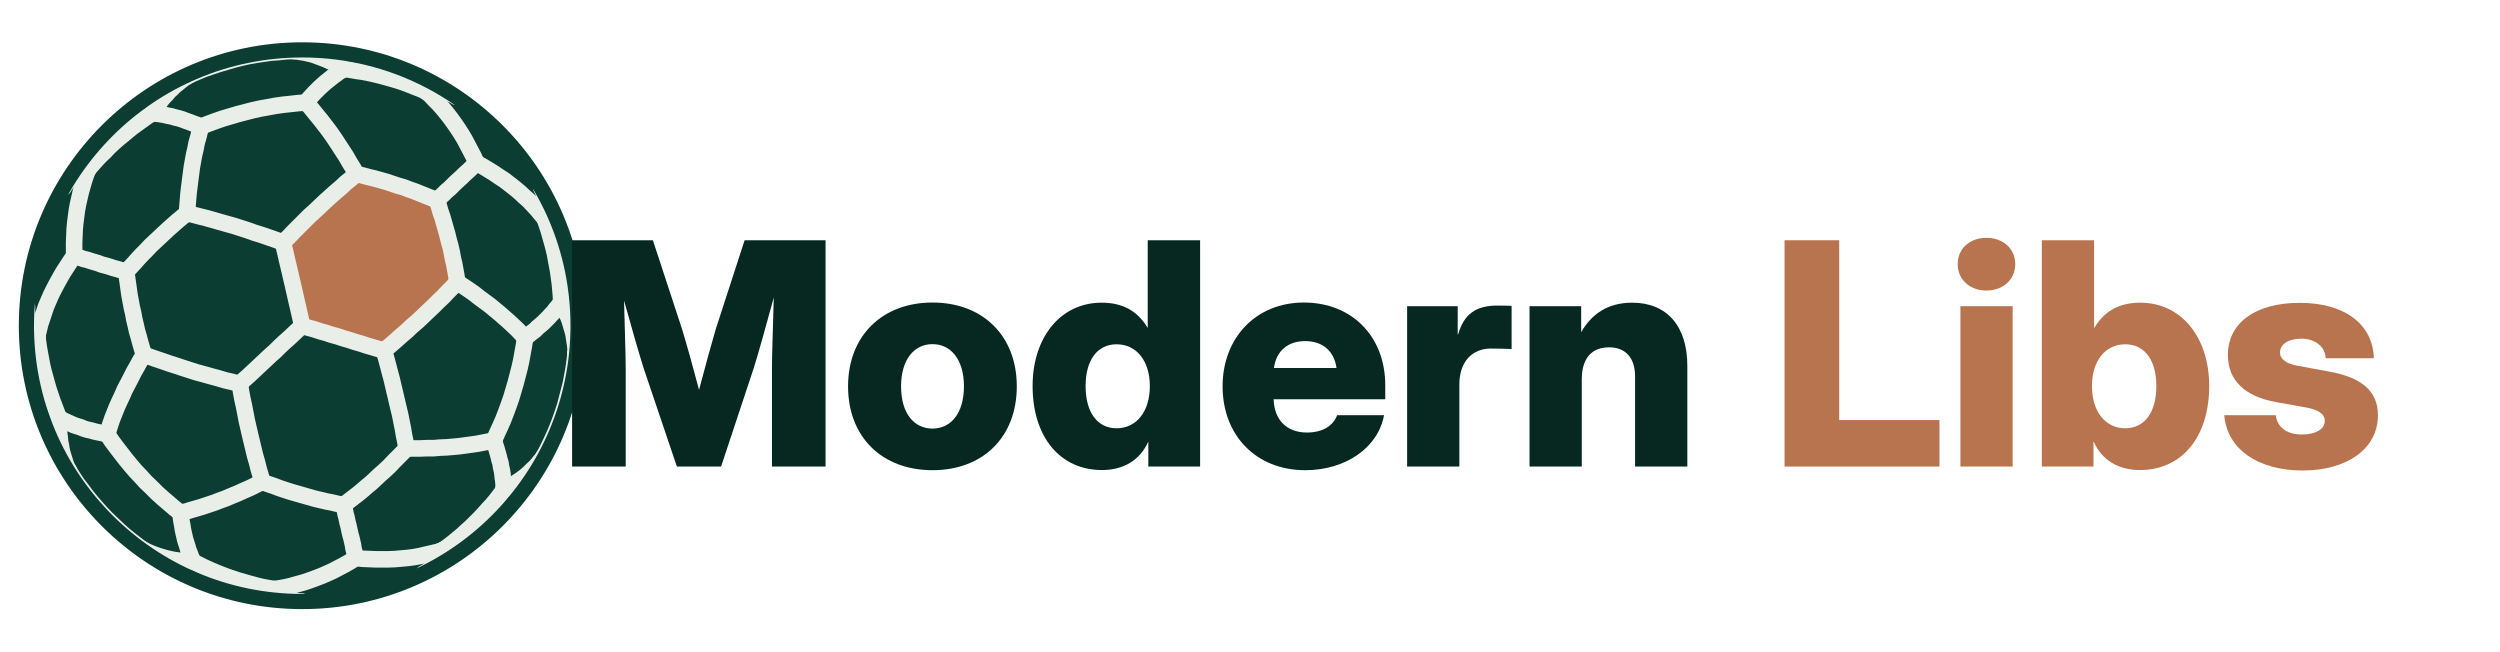
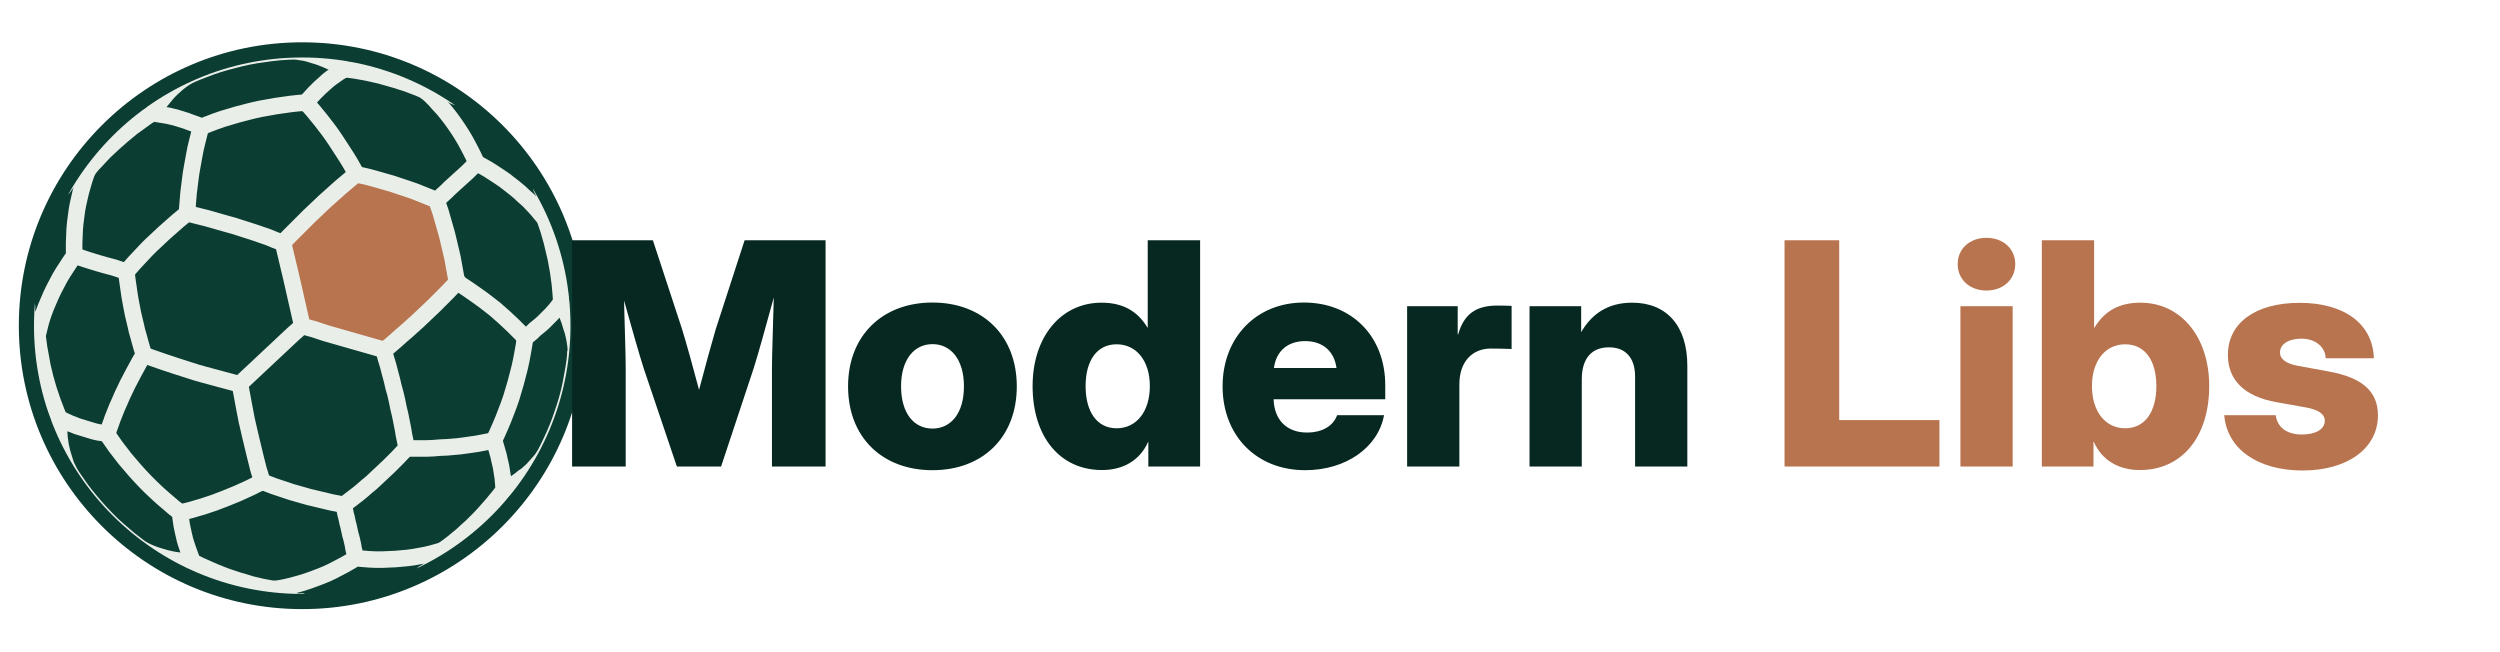
- <svg xmlns="http://www.w3.org/2000/svg" width="852" height="222" viewBox="0 0 852 222" role="img" aria-label="Modern Libs compact horizontal logo">
-   <g transform="translate(103.000 111.000) scale(94.000)">
-     <circle cx="0" cy="0" r="1" fill="#0B3D33" />
+ <svg xmlns="http://www.w3.org/2000/svg" width="852" height="222" aria-label="Modern Libs compact horizontal logo" viewBox="0 0 852 222">
+   <g transform="matrix(94 0 0 94 103 111)">
+     <circle r="1" fill="#0B3D33" />
    <defs>
      <clipPath id="ml-g20-disc">
-         <circle cx="0" cy="0" r="1" />
+         <circle r="1" />
      </clipPath>
    </defs>
-     <path d="M 0.488,-0.455 L 0.495,-0.435 L 0.501,-0.414 L 0.508,-0.394 L 0.514,-0.373 L 0.52,-0.352 L 0.526,-0.331 L 0.531,-0.31 L 0.537,-0.289 L 0.542,-0.267 L 0.546,-0.245 L 0.551,-0.224 L 0.555,-0.202 L 0.559,-0.18 L 0.562,-0.158 L 0.545,-0.14 L 0.528,-0.123 L 0.511,-0.105 L 0.493,-0.088 L 0.475,-0.07 L 0.456,-0.052 L 0.437,-0.034 L 0.418,-0.016 L 0.398,0.001 L 0.379,0.019 L 0.358,0.037 L 0.338,0.055 L 0.317,0.073 L 0.296,0.09 L 0.275,0.084 L 0.255,0.078 L 0.234,0.072 L 0.213,0.065 L 0.192,0.059 L 0.171,0.052 L 0.15,0.046 L 0.129,0.039 L 0.107,0.033 L 0.086,0.026 L 0.064,0.02 L 0.043,0.013 L 0.021,0.007 L -0,0 L -0.005,-0.022 L -0.01,-0.044 L -0.015,-0.066 L -0.02,-0.087 L -0.025,-0.109 L -0.03,-0.131 L -0.035,-0.153 L -0.04,-0.174 L -0.045,-0.196 L -0.05,-0.217 L -0.055,-0.238 L -0.06,-0.26 L -0.065,-0.281 L -0.07,-0.302 L -0.05,-0.321 L -0.031,-0.341 L -0.012,-0.36 L 0.007,-0.379 L 0.026,-0.398 L 0.046,-0.416 L 0.065,-0.434 L 0.084,-0.452 L 0.103,-0.469 L 0.122,-0.486 L 0.141,-0.502 L 0.159,-0.519 L 0.178,-0.534 L 0.196,-0.55 L 0.218,-0.545 L 0.24,-0.539 L 0.261,-0.534 L 0.283,-0.528 L 0.304,-0.522 L 0.325,-0.515 L 0.346,-0.508 L 0.367,-0.502 L 0.388,-0.494 L 0.408,-0.487 L 0.428,-0.479 L 0.448,-0.471 L 0.468,-0.463 Z" fill="#B8734F" />
-     <g clip-path="url(#ml-g20-disc)" stroke="#E9EFE8" stroke-width="0.06" fill="none" stroke-linecap="round" stroke-linejoin="round">
-       <path d="M -0.574,0.105 L -0.581,0.083 L -0.587,0.062 L -0.593,0.04 L -0.599,0.019 L -0.604,-0.003 L -0.609,-0.024 L -0.613,-0.046 L -0.618,-0.067 L -0.622,-0.089 L -0.626,-0.11 L -0.629,-0.131 L -0.632,-0.153 L -0.635,-0.174 L -0.638,-0.195" />
-       <path d="M -0.574,0.105 L -0.552,0.113 L -0.529,0.121 L -0.505,0.129 L -0.482,0.137 L -0.457,0.145 L -0.433,0.153 L -0.408,0.161 L -0.383,0.169 L -0.357,0.176 L -0.332,0.183 L -0.306,0.19 L -0.279,0.198 L -0.253,0.204 L -0.226,0.211" />
-       <path d="M -0.574,0.105 L -0.587,0.126 L -0.599,0.148 L -0.611,0.169 L -0.622,0.191 L -0.633,0.212 L -0.644,0.233 L -0.653,0.254 L -0.663,0.275 L -0.672,0.295 L -0.68,0.315 L -0.688,0.335 L -0.695,0.355 L -0.701,0.374 L -0.707,0.393" />
-       <path d="M -0.638,-0.195 L -0.653,-0.2 L -0.669,-0.205 L -0.684,-0.209 L -0.699,-0.214 L -0.713,-0.218 L -0.728,-0.222 L -0.741,-0.227 L -0.755,-0.231 L -0.768,-0.235 L -0.78,-0.239 L -0.793,-0.242 L -0.804,-0.246 L -0.816,-0.249 L -0.827,-0.253" />
-       <path d="M -0.638,-0.195 L -0.624,-0.211 L -0.609,-0.227 L -0.595,-0.243 L -0.58,-0.259 L -0.565,-0.274 L -0.55,-0.29 L -0.534,-0.305 L -0.518,-0.32 L -0.502,-0.335 L -0.486,-0.35 L -0.469,-0.365 L -0.452,-0.38 L -0.435,-0.394 L -0.418,-0.408" />
-       <path d="M 0.998,0.068 L 0.997,0.071 L 0.996,0.081 L 0.994,0.09 L 0.991,0.099" />
-       <path d="M 0.488,-0.455 L 0.5,-0.466 L 0.512,-0.477 L 0.523,-0.488 L 0.535,-0.498 L 0.546,-0.509 L 0.556,-0.519 L 0.567,-0.529 L 0.577,-0.538 L 0.587,-0.548 L 0.597,-0.557 L 0.606,-0.565 L 0.615,-0.574 L 0.624,-0.582 L 0.632,-0.59" />
-       <path d="M 0.488,-0.455 L 0.468,-0.463 L 0.448,-0.471 L 0.428,-0.479 L 0.408,-0.487 L 0.388,-0.494 L 0.367,-0.502 L 0.346,-0.508 L 0.325,-0.515 L 0.304,-0.522 L 0.283,-0.528 L 0.261,-0.534 L 0.24,-0.539 L 0.218,-0.545 L 0.196,-0.55" />
-       <path d="M 0.488,-0.455 L 0.495,-0.435 L 0.501,-0.414 L 0.508,-0.394 L 0.514,-0.373 L 0.52,-0.352 L 0.526,-0.331 L 0.531,-0.31 L 0.537,-0.289 L 0.542,-0.267 L 0.546,-0.245 L 0.551,-0.224 L 0.555,-0.202 L 0.559,-0.18 L 0.562,-0.158" />
-       <path d="M -0,0 L -0.016,0.015 L -0.033,0.031 L -0.049,0.046 L -0.066,0.061 L -0.082,0.076 L -0.098,0.092 L -0.115,0.107 L -0.131,0.122 L -0.147,0.137 L -0.163,0.152 L -0.179,0.167 L -0.195,0.182 L -0.211,0.196 L -0.226,0.211" />
-       <path d="M -0,0 L -0.005,-0.022 L -0.01,-0.044 L -0.015,-0.066 L -0.02,-0.087 L -0.025,-0.109 L -0.03,-0.131 L -0.035,-0.153 L -0.04,-0.174 L -0.045,-0.196 L -0.05,-0.217 L -0.055,-0.238 L -0.06,-0.26 L -0.065,-0.281 L -0.07,-0.302" />
-       <path d="M -0,0 L 0.021,0.007 L 0.043,0.013 L 0.064,0.02 L 0.086,0.026 L 0.107,0.033 L 0.129,0.039 L 0.15,0.046 L 0.171,0.052 L 0.192,0.059 L 0.213,0.065 L 0.234,0.072 L 0.255,0.078 L 0.275,0.084 L 0.296,0.09" />
-       <path d="M -0.226,0.211 L -0.222,0.238 L -0.217,0.265 L -0.211,0.292 L -0.206,0.318 L -0.201,0.344 L -0.195,0.37 L -0.189,0.396 L -0.183,0.421 L -0.177,0.446 L -0.171,0.471 L -0.164,0.495 L -0.158,0.519 L -0.151,0.543 L -0.145,0.566" />
-       <path d="M -0.827,-0.253 L -0.841,-0.233 L -0.854,-0.213 L -0.867,-0.193 L -0.879,-0.172 L -0.89,-0.152 L -0.901,-0.131 L -0.911,-0.111 L -0.92,-0.09 L -0.929,-0.069 L -0.936,-0.048 L -0.943,-0.027 L -0.95,-0.006 L -0.955,0.015 L -0.96,0.036" />
-       <path d="M -0.827,-0.253 L -0.827,-0.277 L -0.827,-0.301 L -0.826,-0.325 L -0.825,-0.349 L -0.823,-0.372 L -0.82,-0.395 L -0.817,-0.418 L -0.813,-0.44 L -0.808,-0.462 L -0.803,-0.484 L -0.797,-0.505 L -0.791,-0.526 L -0.784,-0.547 L -0.776,-0.567" />
-       <path d="M -0.96,0.036 L -0.958,0.058 L -0.955,0.079 L -0.951,0.101 L -0.947,0.123 L -0.943,0.144 L -0.938,0.166 L -0.932,0.187 L -0.926,0.209 L -0.92,0.23 L -0.913,0.251 L -0.906,0.272 L -0.898,0.293 L -0.89,0.314 L -0.882,0.334" />
-       <path d="M -0.96,0.036 L -0.967,0.026 L -0.974,0.016 L -0.98,0.007 L -0.984,-0.003 L -0.989,-0.013 L -0.992,-0.023 L -0.995,-0.032 L -0.997,-0.042 L -0.998,-0.052 L -0.998,-0.061 L -0.998,-0.068" />
-       <path d="M -0.707,0.393 L -0.722,0.39 L -0.737,0.387 L -0.751,0.384 L -0.765,0.38 L -0.779,0.377 L -0.792,0.373 L -0.804,0.368 L -0.817,0.364 L -0.829,0.36 L -0.84,0.355 L -0.851,0.35 L -0.862,0.345 L -0.872,0.34 L -0.882,0.334" />
-       <path d="M -0.707,0.393 L -0.692,0.416 L -0.675,0.439 L -0.658,0.461 L -0.641,0.483 L -0.623,0.505 L -0.605,0.526 L -0.586,0.546 L -0.567,0.567 L -0.547,0.586 L -0.527,0.606 L -0.506,0.625 L -0.485,0.643 L -0.464,0.661 L -0.442,0.678" />
-       <path d="M -0.882,0.334 L -0.882,0.349 L -0.882,0.364 L -0.882,0.378 L -0.881,0.393 L -0.879,0.407 L -0.878,0.421 L -0.875,0.434 L -0.873,0.448 L -0.87,0.461 L -0.866,0.474 L -0.862,0.487 L -0.858,0.5 L -0.853,0.512 L -0.847,0.524" />
-       <path d="M 0.939,-0.086 L 0.946,-0.073 L 0.952,-0.06 L 0.958,-0.046 L 0.964,-0.033 L 0.969,-0.02 L 0.973,-0.007 L 0.977,0.007 L 0.981,0.02 L 0.984,0.033 L 0.986,0.047 L 0.988,0.06 L 0.99,0.073 L 0.991,0.086 L 0.991,0.099" />
-       <path d="M 0.939,-0.086 L 0.938,-0.108 L 0.936,-0.131 L 0.934,-0.153 L 0.931,-0.175 L 0.928,-0.197 L 0.924,-0.219 L 0.92,-0.24 L 0.916,-0.262 L 0.911,-0.283 L 0.905,-0.305 L 0.899,-0.326 L 0.893,-0.347 L 0.886,-0.368 L 0.879,-0.389" />
-       <path d="M 0.939,-0.086 L 0.933,-0.077 L 0.926,-0.068 L 0.918,-0.059 L 0.911,-0.049 L 0.902,-0.04 L 0.894,-0.031 L 0.885,-0.022 L 0.875,-0.012 L 0.865,-0.003 L 0.854,0.006 L 0.844,0.016 L 0.832,0.025 L 0.821,0.034 L 0.808,0.044" />
-       <path d="M 0.991,0.099 L 0.988,0.127 L 0.984,0.155 L 0.979,0.183 L 0.974,0.21 L 0.967,0.237 L 0.96,0.264 L 0.953,0.291 L 0.944,0.318 L 0.935,0.344 L 0.925,0.37 L 0.914,0.396 L 0.902,0.422 L 0.89,0.447 L 0.877,0.472" />
-       <path d="M 0.867,-0.499 L 0.87,-0.493 L 0.874,-0.484 L 0.877,-0.475 L 0.88,-0.465 L 0.882,-0.455 L 0.883,-0.445 L 0.883,-0.434 L 0.883,-0.423 L 0.882,-0.412 L 0.881,-0.4 L 0.879,-0.389" />
-       <path d="M 0.879,-0.389 L 0.865,-0.405 L 0.851,-0.422 L 0.836,-0.438 L 0.821,-0.454 L 0.804,-0.469 L 0.788,-0.484 L 0.77,-0.499 L 0.752,-0.513 L 0.734,-0.527 L 0.714,-0.54 L 0.695,-0.553 L 0.674,-0.566 L 0.654,-0.578 L 0.632,-0.59" />
-       <path d="M 0.632,-0.59 L 0.622,-0.612 L 0.611,-0.633 L 0.6,-0.654 L 0.589,-0.675 L 0.577,-0.695 L 0.564,-0.715 L 0.551,-0.734 L 0.538,-0.752 L 0.524,-0.77 L 0.51,-0.787 L 0.495,-0.804 L 0.48,-0.819 L 0.465,-0.835 L 0.449,-0.849" />
-       <path d="M -0.07,-0.302 L -0.05,-0.321 L -0.031,-0.341 L -0.012,-0.36 L 0.007,-0.379 L 0.026,-0.398 L 0.046,-0.416 L 0.065,-0.434 L 0.084,-0.452 L 0.103,-0.469 L 0.122,-0.486 L 0.141,-0.502 L 0.159,-0.519 L 0.178,-0.534 L 0.196,-0.55" />
-       <path d="M -0.07,-0.302 L -0.095,-0.311 L -0.121,-0.32 L -0.147,-0.329 L -0.173,-0.337 L -0.198,-0.346 L -0.223,-0.354 L -0.248,-0.362 L -0.273,-0.369 L -0.298,-0.376 L -0.322,-0.383 L -0.347,-0.39 L -0.371,-0.396 L -0.394,-0.402 L -0.418,-0.408" />
-       <path d="M 0.196,-0.55 L 0.184,-0.572 L 0.171,-0.593 L 0.159,-0.614 L 0.146,-0.634 L 0.133,-0.654 L 0.12,-0.674 L 0.107,-0.693 L 0.094,-0.711 L 0.08,-0.729 L 0.067,-0.746 L 0.053,-0.763 L 0.04,-0.779 L 0.027,-0.795 L 0.013,-0.809" />
-       <path d="M -0.418,-0.408 L -0.416,-0.433 L -0.414,-0.458 L -0.412,-0.482 L -0.409,-0.506 L -0.406,-0.53 L -0.403,-0.553 L -0.4,-0.576 L -0.396,-0.598 L -0.392,-0.62 L -0.387,-0.641 L -0.383,-0.662 L -0.377,-0.683 L -0.372,-0.703 L -0.367,-0.722" />
-       <path d="M -0.367,-0.722 L -0.341,-0.732 L -0.314,-0.742 L -0.288,-0.751 L -0.261,-0.759 L -0.234,-0.767 L -0.207,-0.774 L -0.18,-0.781 L -0.153,-0.787 L -0.125,-0.792 L -0.098,-0.797 L -0.07,-0.801 L -0.042,-0.804 L -0.015,-0.807 L 0.013,-0.809" />
-       <path d="M -0.367,-0.722 L -0.381,-0.728 L -0.395,-0.733 L -0.408,-0.738 L -0.422,-0.743 L -0.435,-0.748 L -0.448,-0.752 L -0.461,-0.755 L -0.474,-0.759 L -0.486,-0.761 L -0.498,-0.764 L -0.51,-0.766 L -0.522,-0.768 L -0.533,-0.769 L -0.544,-0.77" />
-       <path d="M 0.013,-0.809 L 0.023,-0.821 L 0.033,-0.832 L 0.043,-0.843 L 0.053,-0.853 L 0.063,-0.863 L 0.073,-0.872 L 0.083,-0.881 L 0.093,-0.889 L 0.103,-0.897 L 0.113,-0.905 L 0.123,-0.912 L 0.132,-0.919 L 0.142,-0.925 L 0.151,-0.931" />
-       <path d="M -0.544,-0.77 L -0.563,-0.758 L -0.581,-0.745 L -0.599,-0.732 L -0.617,-0.719 L -0.634,-0.705 L -0.651,-0.691 L -0.668,-0.677 L -0.685,-0.662 L -0.701,-0.647 L -0.716,-0.631 L -0.732,-0.616 L -0.747,-0.6 L -0.762,-0.583 L -0.776,-0.567" />
-       <path d="M -0.544,-0.77 L -0.536,-0.783 L -0.528,-0.795 L -0.519,-0.807 L -0.511,-0.818 L -0.502,-0.829 L -0.492,-0.839 L -0.483,-0.85 L -0.473,-0.859 L -0.463,-0.869 L -0.453,-0.877 L -0.442,-0.886 L -0.432,-0.894 L -0.421,-0.901 L -0.41,-0.908" />
-       <path d="M -0.776,-0.567 L -0.787,-0.563 L -0.798,-0.558 L -0.808,-0.553 L -0.818,-0.548 L -0.827,-0.542 L -0.835,-0.536 L -0.843,-0.529 L -0.85,-0.522 L -0.856,-0.515 L -0.862,-0.507 L -0.865,-0.501" />
-       <path d="M -0.442,0.678 L -0.422,0.674 L -0.403,0.668 L -0.382,0.662 L -0.362,0.656 L -0.341,0.649 L -0.32,0.642 L -0.299,0.634 L -0.277,0.626 L -0.256,0.617 L -0.234,0.608 L -0.212,0.598 L -0.189,0.588 L -0.167,0.577 L -0.145,0.566" />
-       <path d="M -0.442,0.678 L -0.44,0.693 L -0.438,0.708 L -0.435,0.723 L -0.433,0.737 L -0.43,0.751 L -0.427,0.764 L -0.424,0.777 L -0.42,0.789 L -0.416,0.802 L -0.413,0.813 L -0.408,0.825 L -0.404,0.836 L -0.4,0.846 L -0.395,0.856" />
-       <path d="M 0.194,0.842 L 0.192,0.831 L 0.189,0.82 L 0.186,0.808 L 0.184,0.795 L 0.181,0.782 L 0.178,0.769 L 0.174,0.755 L 0.171,0.741 L 0.168,0.727 L 0.164,0.712 L 0.161,0.697 L 0.157,0.682 L 0.154,0.666 L 0.15,0.65" />
-       <path d="M 0.194,0.842 L 0.174,0.855 L 0.153,0.867 L 0.132,0.878 L 0.111,0.889 L 0.089,0.899 L 0.068,0.908 L 0.047,0.916 L 0.025,0.924 L 0.004,0.931 L -0.018,0.937 L -0.039,0.943 L -0.06,0.948 L -0.082,0.952 L -0.103,0.955" />
-       <path d="M 0.194,0.842 L 0.219,0.845 L 0.243,0.846 L 0.267,0.847 L 0.29,0.847 L 0.314,0.847 L 0.337,0.846 L 0.36,0.844 L 0.382,0.842 L 0.405,0.839 L 0.427,0.835 L 0.448,0.83 L 0.47,0.825 L 0.491,0.82 L 0.511,0.813" />
-       <path d="M -0.145,0.566 L -0.124,0.574 L -0.103,0.581 L -0.082,0.589 L -0.061,0.596 L -0.039,0.603 L -0.018,0.609 L 0.003,0.615 L 0.024,0.621 L 0.045,0.627 L 0.066,0.632 L 0.087,0.637 L 0.108,0.641 L 0.129,0.646 L 0.15,0.65" />
-       <path d="M 0.15,0.65 L 0.167,0.637 L 0.184,0.624 L 0.201,0.611 L 0.218,0.597 L 0.234,0.583 L 0.251,0.569 L 0.267,0.554 L 0.283,0.539 L 0.3,0.524 L 0.316,0.509 L 0.331,0.493 L 0.347,0.477 L 0.363,0.461 L 0.378,0.445" />
-       <path d="M -0.103,0.955 L -0.124,0.951 L -0.146,0.947 L -0.167,0.942 L -0.189,0.936 L -0.21,0.93 L -0.231,0.924 L -0.252,0.917 L -0.273,0.91 L -0.294,0.902 L -0.314,0.894 L -0.335,0.885 L -0.355,0.876 L -0.375,0.866 L -0.395,0.856" />
-       <path d="M -0.103,0.955 L -0.094,0.963 L -0.084,0.97 L -0.075,0.977 L -0.066,0.982 L -0.056,0.987 L -0.047,0.991 L -0.037,0.995 L -0.028,0.997 L -0.018,0.999 L -0.008,1 L -0.001,1" />
-       <path d="M -0.395,0.856 L -0.41,0.856 L -0.424,0.854 L -0.439,0.853 L -0.453,0.851 L -0.467,0.849 L -0.481,0.846 L -0.494,0.843 L -0.508,0.839 L -0.521,0.835 L -0.533,0.831 L -0.546,0.826 L -0.558,0.821 L -0.57,0.815 L -0.582,0.809" />
-       <path d="M 0.378,0.445 L 0.374,0.421 L 0.369,0.397 L 0.365,0.373 L 0.36,0.348 L 0.355,0.323 L 0.349,0.298 L 0.343,0.273 L 0.337,0.247 L 0.331,0.222 L 0.325,0.196 L 0.318,0.17 L 0.311,0.143 L 0.304,0.117 L 0.296,0.09" />
-       <path d="M 0.378,0.445 L 0.403,0.445 L 0.428,0.445 L 0.452,0.444 L 0.476,0.444 L 0.5,0.442 L 0.524,0.441 L 0.547,0.439 L 0.569,0.437 L 0.591,0.434 L 0.613,0.431 L 0.634,0.428 L 0.655,0.424 L 0.675,0.42 L 0.695,0.416" />
-       <path d="M 0.296,0.09 L 0.317,0.073 L 0.338,0.055 L 0.358,0.037 L 0.379,0.019 L 0.398,0.001 L 0.418,-0.016 L 0.437,-0.034 L 0.456,-0.052 L 0.475,-0.07 L 0.493,-0.088 L 0.511,-0.105 L 0.528,-0.123 L 0.545,-0.14 L 0.562,-0.158" />
-       <path d="M 0.562,-0.158 L 0.583,-0.144 L 0.604,-0.13 L 0.624,-0.116 L 0.643,-0.101 L 0.662,-0.087 L 0.681,-0.073 L 0.699,-0.058 L 0.716,-0.044 L 0.733,-0.029 L 0.749,-0.015 L 0.765,-0 L 0.78,0.014 L 0.794,0.029 L 0.808,0.044" />
-       <path d="M 0.808,0.044 L 0.804,0.071 L 0.799,0.098 L 0.794,0.126 L 0.788,0.153 L 0.781,0.18 L 0.774,0.207 L 0.766,0.234 L 0.758,0.261 L 0.749,0.287 L 0.739,0.314 L 0.729,0.34 L 0.718,0.365 L 0.706,0.391 L 0.695,0.416" />
-       <path d="M 0.695,0.416 L 0.699,0.43 L 0.704,0.445 L 0.708,0.459 L 0.712,0.473 L 0.715,0.486 L 0.719,0.499 L 0.721,0.513 L 0.724,0.525 L 0.726,0.538 L 0.727,0.55 L 0.729,0.562 L 0.73,0.574 L 0.73,0.585 L 0.73,0.596" />
-       <path d="M 0.151,-0.931 L 0.173,-0.928 L 0.195,-0.924 L 0.217,-0.921 L 0.239,-0.917 L 0.261,-0.912 L 0.282,-0.907 L 0.304,-0.901 L 0.325,-0.895 L 0.346,-0.889 L 0.367,-0.882 L 0.388,-0.874 L 0.408,-0.866 L 0.429,-0.858 L 0.449,-0.849" />
-       <path d="M 0.151,-0.931 L 0.139,-0.938 L 0.126,-0.946 L 0.113,-0.953 L 0.1,-0.959 L 0.087,-0.965 L 0.074,-0.97 L 0.061,-0.975 L 0.048,-0.98 L 0.035,-0.984 L 0.022,-0.987 L 0.009,-0.99 L -0.004,-0.992 L -0.017,-0.994 L -0.03,-0.996" />
-       <path d="M 0.449,-0.849 L 0.461,-0.851 L 0.473,-0.852 L 0.484,-0.852 L 0.495,-0.851 L 0.505,-0.85 L 0.516,-0.848 L 0.525,-0.845 L 0.535,-0.842 L 0.544,-0.838 L 0.552,-0.834 L 0.558,-0.83" />
-       <path d="M -0.847,0.524 L -0.854,0.517 L -0.86,0.509 L -0.865,0.501 L -0.867,0.499" />
-       <path d="M -0.847,0.524 L -0.832,0.548 L -0.817,0.571 L -0.8,0.593 L -0.783,0.616 L -0.766,0.637 L -0.747,0.659 L -0.729,0.679 L -0.709,0.7 L -0.689,0.719 L -0.669,0.738 L -0.648,0.757 L -0.626,0.775 L -0.604,0.792 L -0.582,0.809" />
-       <path d="M -0.582,0.809 L -0.575,0.816 L -0.568,0.822 L -0.56,0.828 L -0.558,0.83" />
-       <path d="M 0.865,0.501 L 0.867,0.499 L 0.871,0.49 L 0.875,0.481 L 0.877,0.472" />
-       <path d="M 0.44,0.898 L 0.446,0.895 L 0.454,0.89 L 0.462,0.884 L 0.469,0.878 L 0.476,0.87 L 0.483,0.863 L 0.49,0.854 L 0.496,0.845 L 0.501,0.835 L 0.506,0.825 L 0.511,0.813" />
-       <path d="M 0.511,0.813 L 0.529,0.8 L 0.546,0.787 L 0.563,0.773 L 0.58,0.759 L 0.596,0.744 L 0.613,0.729 L 0.628,0.714 L 0.644,0.698 L 0.659,0.682 L 0.674,0.665 L 0.689,0.649 L 0.703,0.632 L 0.717,0.614 L 0.73,0.596" />
-       <path d="M 0.73,0.596 L 0.743,0.589 L 0.756,0.582 L 0.768,0.574 L 0.78,0.566 L 0.792,0.558 L 0.803,0.55 L 0.814,0.541 L 0.824,0.532 L 0.834,0.522 L 0.844,0.513 L 0.853,0.503 L 0.861,0.493 L 0.87,0.482 L 0.877,0.472" />
-       <path d="M -0.44,-0.898 L -0.437,-0.899 L -0.428,-0.903 L -0.419,-0.906 L -0.41,-0.908" />
-       <path d="M -0.41,-0.908 L -0.384,-0.919 L -0.358,-0.93 L -0.332,-0.939 L -0.305,-0.948 L -0.278,-0.956 L -0.251,-0.964 L -0.224,-0.971 L -0.197,-0.977 L -0.169,-0.982 L -0.142,-0.986 L -0.114,-0.99 L -0.086,-0.992 L -0.058,-0.995 L -0.03,-0.996" />
-       <path d="M 0.001,-1 L -0.001,-1 L -0.011,-0.999 L -0.02,-0.998 L -0.03,-0.996" />
+     <path fill="#B8734F" d="m.488-.455.007.02.007.02.006.021.006.021.006.021.006.021.005.021.005.021.005.021.005.022.004.022.004.022.004.022.004.022-.017.017-.017.018-.018.018-.018.018-.018.018-.018.018-.019.018-.019.018-.02.018-.02.018-.02.018L.338.055.317.073.296.09.276.084.255.078.234.072.213.065.192.059.171.052.15.046.129.039.107.033.086.026.064.02.043.013.021.007 0 0l-.005-.022-.005-.022-.005-.022-.005-.022-.005-.022-.005-.022-.005-.022-.005-.022-.005-.021-.005-.021-.005-.021-.005-.021-.005-.021-.005-.021.019-.02.019-.019.019-.019.019-.019.019-.019.019-.018.019-.018.019-.018.019-.017.019-.017.019-.017.019-.016.019-.016.018-.015.022.005.022.005.022.006.021.006.021.006.021.006.021.007.021.007.021.007.02.007.02.008.02.008.02.008Z" />
+     <g fill="none" stroke="#E9EFE8" stroke-linecap="round" stroke-linejoin="round" stroke-width=".06" clip-path="url(#ml-g20-disc)">
+       <path d="M-.574.105-.581.083-.587.062-.593.04-.599.019l-.005-.022-.005-.021-.005-.021-.004-.021-.004-.021L-.626-.11l-.003-.021-.003-.021-.003-.021-.002-.021m.063.3.022.008.023.008.023.008.024.008.024.008.025.008.025.008.025.008.025.007.026.007.026.007.026.007.026.007.027.007M-.574.105-.587.126-.599.148-.611.17l-.011.021-.011.021-.01.021-.01.021-.009.021-.009.02-.008.02-.008.02-.007.02-.007.019-.006.019m.07-.589-.016-.005-.015-.005-.015-.005-.015-.004-.015-.004-.014-.004-.014-.004-.013-.004-.013-.004-.013-.004-.012-.004-.012-.004-.011-.004-.011-.003m.189.058.014-.016.014-.016.015-.016.015-.016.015-.016.015-.015.016-.015.016-.015.016-.015.017-.015.017-.015.017-.015.017-.014.017-.014M.998.068.997.071.996.081.994.09l-.003.009M.488-.455.5-.466l.012-.011.012-.011.011-.011.011-.01.011-.01.011-.01.01-.009.01-.009.01-.009.009-.009.009-.009.009-.008.008-.008m-.145.135L.468-.463.448-.471l-.02-.008-.02-.008-.02-.007L.367-.501l-.021-.007-.021-.007-.021-.006-.021-.006-.021-.006-.022-.006-.022-.005-.022-.005m.291.095.007.02.007.02.006.021.006.021.006.021.006.021.005.021.005.021.005.021.005.022.004.022.004.022.004.022.004.022M0 0l-.016.015-.017.015-.016.015-.016.015-.016.015-.016.015-.016.015-.016.015-.016.015-.016.015-.016.015-.016.015-.016.015-.016.015M0 0l-.005-.022-.005-.022-.005-.022-.005-.022-.005-.022-.005-.022-.005-.022-.005-.022-.005-.021-.005-.021-.005-.021-.005-.021-.005-.021-.005-.021M0 0l.021.007L.043.013l.021.007.021.007.021.006.021.006.021.006.021.006.021.006.021.006.021.006.021.006.021.006.021.006" />
+       <path d="m-.226.211.005.027.005.027.005.027.005.026.005.026.006.026.006.026.006.025.006.025.006.025.006.024.006.024.007.023.007.023m-.682-.818-.014.02-.013.02-.013.02-.012.02-.011.021-.011.021-.01.021-.009.021-.009.021-.008.021-.007.021-.006.021-.005.021L-.96.036m.133-.289L-.827-.277l0-.024.001-.024.001-.024.002-.023.003-.023.003-.023.004-.022.005-.022.005-.022.006-.021.006-.021.007-.021.008-.02M-.96.036l.003.022.003.022.004.022.004.022.004.022.005.021.005.021.006.021L-.92.23l.007.021.007.021.008.021.008.021.009.021M-.96.036-.967.026-.974.017-.98.007l-.005-.01-.004-.01-.003-.01-.003-.01-.002-.01-.001-.01-0-.01 0-.007m.29.462-.015-.003L-.737.387-.751.384l-.014-.004-.013-.004-.013-.004-.013-.004L-.817.364-.829.359-.84.355-.851.35-.862.345-.872.34-.882.334m.174.059.016.023.016.023.017.022.017.022.018.021.018.021.019.021.019.02.02.02.02.019.021.019.021.018.021.018.022.017M-.882.334-.882.349v.015l0.0.015.001.014.001.014.002.014.002.014.003.013.003.013.004.013.004.013.004.013.005.012.005.012M.939-.086l.007.013.006.013.006.013.005.013.005.013.004.013.004.013L.981.02l.003.013.003.013.002.013.002.013.001.013.001.013M.939-.086.938-.108.936-.131.934-.153.931-.175l-.003-.022-.004-.022-.004-.022-.005-.022-.005-.021L.905-.305.899-.326.893-.347l-.007-.021-.007-.02m.06.302-.006.009-.007.009-.007.009-.008.009L.902-.04l-.009.009-.009.009-.009.009-.01.009-.011.009-.011.009L.832.025.821.034.808.043m.183.056L.988.127.984.155.979.182.974.21.968.237l-.007.027-.008.027L.944.318.935.344l-.01.026L.914.396.902.422.89.447.877.472M.867-.499l.003.006.004.009.003.009.003.01.002.01.001.01.001.011-0.0.011-.001.011-.002.012-.002.012" />
+       <path d="M.879-.389.865-.405.851-.422l-.015-.016-.015-.016L.804-.469.788-.484.77-.499.752-.513.734-.527.715-.54l-.02-.013-.02-.013L.654-.578.632-.59m0 0-.01-.022-.011-.022-.011-.021L.589-.675l-.012-.02L.564-.715l-.013-.019L.538-.752.524-.77.51-.787.495-.803.48-.82.465-.835.449-.849m-.519.548.019-.02.019-.019.019-.019.019-.019.019-.019.019-.018.019-.018.019-.018.019-.017.019-.017.019-.017.019-.016.019-.016.018-.015m-.266.248-.026-.009L-.121-.32l-.026-.009-.026-.009-.025-.008-.025-.008-.025-.008-.025-.007-.025-.007-.024-.007L-.347-.39l-.024-.006-.024-.006-.023-.006m.614-.142L.184-.572.172-.593.159-.614.146-.634l-.013-.02L.12-.674.107-.693.094-.711.08-.729.067-.746.053-.763.04-.779.026-.795.013-.809" />
+       <path d="m-.418-.408.002-.025.002-.025.002-.024.003-.024.003-.024.003-.023.004-.023.004-.022.004-.022.004-.021.005-.021.005-.02.005-.02.006-.019m0 0 .026-.01.026-.01.026-.009.027-.008.027-.008.027-.007.027-.007.027-.006.028-.005.028-.005.028-.004.028-.004.028-.003.028-.002" />
+       <path d="m-.366-.722-.014-.006-.014-.005-.014-.005-.013-.005-.013-.004-.013-.004-.013-.004-.013-.003-.012-.003-.012-.002-.012-.002-.012-.002L-.533-.769-.544-.77m.557-.039.01-.011.01-.011.01-.011.01-.01.01-.01.01-.009.01-.009.01-.009.01-.008.01-.007.01-.007.01-.007.01-.006.01-.006M-.544-.77l-.019.012-.018.013-.018.013-.018.013-.017.014-.017.014-.017.015-.017.015-.016.015-.016.015-.015.016-.015.016-.015.016-.014.017M-.544-.77l.008-.013.008-.012.009-.012.009-.011.009-.011.009-.011.009-.01.01-.01.01-.009.01-.009.01-.008.011-.008.011-.007.011-.007m-.366.342-.011.004-.011.004-.01.005-.01.005-.009.006-.008.006-.008.007-.007.007-.006.007-.006.008-.004.006M-.442.678l.019-.005.02-.005.02-.006.021-.006.021-.007.021-.007.021-.008.021-.008.022-.009.022-.009.022-.01.022-.01.022-.011.022-.011m-.297.113.002.015.002.015.002.014.003.014.003.014.003.013.003.013.004.013.004.012.004.012.004.011.004.011.004.011.005.01M.195.843.192.831.189.82.186.808.184.795.181.782.178.769.174.755.171.741.168.727.164.712.161.697.157.682.154.666.15.65m.044.193L.174.855l-.021.012-.021.011-.021.011-.021.01L.068.908.047.916.025.924.004.931l-.021.006L-.039.943l-.021.005-.021.004-.021.003M.195.843l.024.002.024.002.024.001.024 0L.314.847.337.846.36.844.382.842l.022-.003.022-.004.022-.004.021-.005.021-.006.021-.006" />
+       <path d="m-.144.566.021.008.021.008.021.007.021.007.021.007.021.006.021.006.021.006.021.005.021.005.021.005.021.005.021.004.021.004" />
+       <path d="M.15.65.167.637l.017-.013.017-.013L.218.597.234.583.251.569.267.554.283.539l.016-.015.016-.015.016-.016.016-.016.015-.016L.378.445m-.481.51-.021-.004L-.146.947l-.021-.005-.021-.005L-.21.93-.231.924l-.021-.007-.021-.007L-.294.902-.314.894-.335.885-.355.876l-.02-.009-.02-.01m.292.099.009.008.009.007.009.006.009.006.009.005.009.004.01.003.009.003.01.002.01.001L-.002 1M-.395.856-.41.856l-.015-.001L-.439.853-.453.851-.467.849-.481.846-.494.843-.508.839l-.013-.004-.013-.004-.013-.005-.012-.005-.012-.006-.012-.006M.378.445.374.421.369.397.365.373.36.348.355.323.349.298.344.273.338.247.331.222.325.196.318.17.311.143.303.117.296.09M.378.445.403.445.428.445.452.445.476.444.5.442.524.441l.023-.002.023-.002.022-.003L.613.431.634.428.655.424.675.42.695.416M.296.09.317.073.338.055.358.037.379.019l.02-.018.02-.018.019-.018.019-.018.019-.018.018-.018.018-.018.018-.018.017-.018.017-.017" />
+       <path d="m.562-.158.021.014.021.014.02.014.02.014.019.014.018.014.018.014.017.015.017.015.016.015.016.015L.78.015.794.029l.014.015" />
+       <path d="M.808.043.804.071.799.099.794.126.788.153.781.18.774.207.766.234.758.261l-.009.026-.01.026-.01.026-.011.026-.011.025L.695.416m0 0 .005.014.004.014.004.014.004.014.003.014.003.013.003.013.002.013.002.013L.727.55l.001.012.001.012L.73.585l0.0.011M.151-.931l.022.003.022.003.022.004.022.004.022.005.022.005.021.006.021.006.021.006.021.007.021.007.021.008.02.008.02.009M.151-.931.139-.938.126-.946l-.013-.007L.1-.959l-.013-.006-.013-.005-.013-.005-.013-.004-.013-.004L.022-.987.009-.99l-.013-.002-.013-.002-.013-.001m.479.146.012-.001.012-.001H.484l.011.001.011.001.01.002.01.003.009.003.009.004.008.005L.558-.83M-.847.524-.854.517-.86.509-.865.501-.867.499m.019.025.015.024.016.023.016.023.017.022.018.022.018.021.019.021.019.02.02.02.021.019.021.018.021.018.022.017.022.017m0 0 .007.007.007.006.008.006.002.002M.865.501.867.499.871.49l.004-.009.003-.009M.44.898.446.895.454.89.462.884.469.878.476.871.483.863.49.854.496.845.501.835.506.825.511.813m0 0 .018-.013L.546.787.563.773.58.759.596.744.613.729.628.714.644.698.659.682l.015-.017.015-.017.014-.017L.717.614.73.596m0 0 .013-.007L.756.582.768.574l.012-.008.011-.008.011-.009L.814.541l.01-.009.01-.009.009-.01.009-.01.009-.01.008-.01.008-.011m-1.317-1.37.003-.001.009-.004.009-.003.01-.002m0 0 .026-.011.026-.01.026-.01.027-.009.027-.008.027-.007.027-.007.027-.006.028-.005.028-.004.028-.004.028-.003.028-.002.028-.001M.002-1h-.003l-.01.001-.01.001-.009.002" />
    </g>
-     <circle cx="0" cy="0" r="1" fill="none" stroke="#0B3D33" stroke-width="0.055" />
+     <circle r="1" fill="none" stroke="#0B3D33" stroke-width=".055" />
  </g>
-   <g fill="#062821" transform="translate(190,159) scale(0.05175781,-0.05175781)">
-     <path d="M96 0H449V645C449 743 442 922 438 1093C487 919 537 741 568 645L786 0H1077L1291 645C1323 745 1374 932 1424 1113C1420 936 1412 747 1412 645V0H1765V1490H1232L1042 905C1014 810 969 646 932 505C895 646 849 810 820 905L628 1490H96Z" transform="translate(0,0)" />
-     <path d="M608 -24C939 -24 1163 193 1163 528C1163 861 939 1080 608 1080C277 1080 52 861 52 528C52 193 277 -24 608 -24ZM608 250C487 250 401 349 401 528C401 706 488 806 608 806C728 806 815 706 815 528C815 349 728 250 608 250Z" transform="translate(1861.132,0)" />
-     <path d="M509 -23C648 -23 758 40 813 163H814V0H1155V1490H810V914H809C742 1026 643 1079 506 1079C238 1079 52 853 52 530C52 196 232 -23 509 -23ZM605 252C479 252 401 356 401 530C401 702 479 805 605 805C735 805 824 697 824 530C824 361 735 252 605 252Z" transform="translate(3076.226,0)" />
-     <path d="M596 -24C863 -24 1076 125 1115 338H806C781 268 709 224 608 224C472 224 392 309 388 443H1123V536C1123 856 904 1080 587 1080C274 1080 52 850 52 528C52 206 272 -24 596 -24ZM390 649C405 760 480 826 596 826C711 826 787 760 802 649Z" transform="translate(4327.245,0)" />
-     <path d="M96 0H440V541C440 691 525 777 648 777C698 777 759 775 784 774V1058C756 1059 727 1060 690 1060C549 1060 470 1004 432 870H429V1056H96Z" transform="translate(5498.264,0)" />
-     <path d="M440 574C440 718 510 785 619 785C728 785 791 717 791 592V0H1135V664C1135 924 1001 1079 772 1079C613 1079 506 1006 436 885V1056H96V0H440Z" transform="translate(6304.302,0)" />
-   </g>
-   <g fill="#B8734F" transform="translate(603.2031,159) scale(0.05175781,-0.05175781)">
-     <path d="M96 0H1116V306H456V1490H96Z" transform="translate(0,0)" />
-     <path d="M96 0H440V1056H96ZM267 1159C378 1159 457 1232 457 1333C457 1434 378 1506 267 1506C157 1506 78 1434 78 1333C78 1232 157 1159 267 1159Z" transform="translate(1158.038,0)" />
-     <path d="M742 -23C1019 -23 1198 196 1198 530C1198 853 1012 1079 745 1079C608 1079 509 1026 442 914H440V1490H96V0H436V163H438C492 40 603 -23 742 -23ZM645 252C515 252 426 361 426 530C426 697 515 805 645 805C772 805 850 702 850 530C850 356 772 252 645 252Z" transform="translate(1694.189,0)" />
-     <path d="M562 -26C858 -26 1058 120 1058 337C1058 494 956 585 739 625L527 664C454 678 413 707 413 751C413 803 465 842 555 842C646 842 712 787 714 713H1031C1025 938 838 1078 543 1078C249 1078 70 944 70 735C70 568 181 461 389 424L580 390C664 375 708 347 708 301C708 248 652 211 557 211C456 211 395 260 385 338H46C65 113 270 -26 562 -26Z" transform="translate(2945.207,0)" />
-   </g>
+   <path fill="#062821" d="M194.969 159h18.271v-33.384c0-5.072-.362-14.337-.569-23.188 2.536 9.006 5.124 18.219 6.729 23.188L230.682 159h15.062l11.076-33.384c1.656-5.176 4.296-14.854 6.884-24.223-.207 9.161-.621 18.943-.621 24.223V159h18.27V81.881h-27.587l-9.834 30.278c-1.449 4.917-3.778 13.405-5.693 20.703-1.915-7.298-4.296-15.786-5.797-20.703l-9.938-30.278h-27.535Zm122.828 1.242c17.132 0 28.726-11.232 28.726-28.57 0-17.235-11.594-28.57-28.726-28.57-17.132 0-28.777 11.335-28.777 28.57 0 17.339 11.646 28.57 28.777 28.57m0-14.182c-6.263 0-10.714-5.124-10.714-14.389 0-9.213 4.503-14.389 10.714-14.389s10.714 5.176 10.714 14.389c0 9.265-4.503 14.389-10.714 14.389m57.767 14.13c7.194 0 12.888-3.261 15.734-9.627h.052V159h17.649V81.881h-17.856v29.812h-.052c-3.468-5.797-8.592-8.54-15.683-8.54-13.871 0-23.498 11.697-23.498 28.415 0 17.287 9.316 28.622 23.653 28.622m4.969-14.233c-6.521 0-10.559-5.383-10.559-14.389 0-8.902 4.037-14.233 10.559-14.233 6.729 0 11.335 5.59 11.335 14.233 0 8.747-4.606 14.389-11.335 14.389m64.284 14.285c13.819 0 24.844-7.712 26.862-18.736h-15.993c-1.294 3.623-5.021 5.9-10.248 5.9-7.039 0-11.18-4.399-11.387-11.335h38.042v-4.814c0-16.562-11.335-28.156-27.742-28.156-16.2 0-27.691 11.904-27.691 28.57s11.387 28.57 28.156 28.57m-10.662-34.833c.776-5.745 4.658-9.161 10.662-9.161 5.952 0 9.886 3.416 10.662 9.161ZM479.547 159h17.805v-28.001c0-7.764 4.399-12.215 10.766-12.215 2.588 0 5.745.103 7.039.155v-14.699c-1.449-.052-2.95-.103-4.865-.103-7.298 0-11.387 2.898-13.354 9.834h-.155v-9.627H479.547Zm59.523-29.709c0-7.453 3.623-10.921 9.265-10.921s8.902 3.52 8.902 9.989V159h17.805v-34.367c0-13.457-6.936-21.48-18.788-21.48-8.229 0-13.768 3.778-17.391 10.041v-8.851h-17.598V159h17.805Z" />
+   <path fill="#B8734F" d="M608.172 159h52.793v-15.838h-34.16V81.881h-18.633Zm59.938 0h17.805v-54.656h-17.805Zm8.851-59.987c5.745 0 9.834-3.778 9.834-9.006 0-5.228-4.089-8.954-9.834-8.954-5.693 0-9.782 3.727-9.782 8.954s4.089 9.006 9.782 9.006m52.335 61.178c14.337 0 23.602-11.335 23.602-28.622 0-16.718-9.627-28.415-23.446-28.415-7.091 0-12.215 2.743-15.683 8.54h-.103V81.881h-17.805V159h17.598v-8.437h.103c2.795 6.366 8.54 9.627 15.734 9.627m-5.021-14.233c-6.729 0-11.335-5.642-11.335-14.389 0-8.644 4.606-14.233 11.335-14.233 6.573 0 10.61 5.331 10.61 14.233 0 9.006-4.037 14.389-10.61 14.389m60.454 14.389c15.32 0 25.672-7.557 25.672-18.788 0-8.126-5.279-12.836-16.511-14.906l-10.973-2.019c-3.778-.725-5.9-2.226-5.9-4.503 0-2.691 2.691-4.71 7.35-4.71 4.71 0 8.126 2.847 8.229 6.677h16.407c-.311-11.646-9.989-18.892-25.258-18.892-15.217 0-24.482 6.936-24.482 17.753 0 8.643 5.745 14.181 16.511 16.097l9.886 1.76c4.348.776 6.625 2.225 6.625 4.606 0 2.743-2.898 4.658-7.815 4.658-5.228 0-8.385-2.536-8.902-6.573h-17.546c.983 11.646 11.594 18.84 26.707 18.84" />
</svg>
